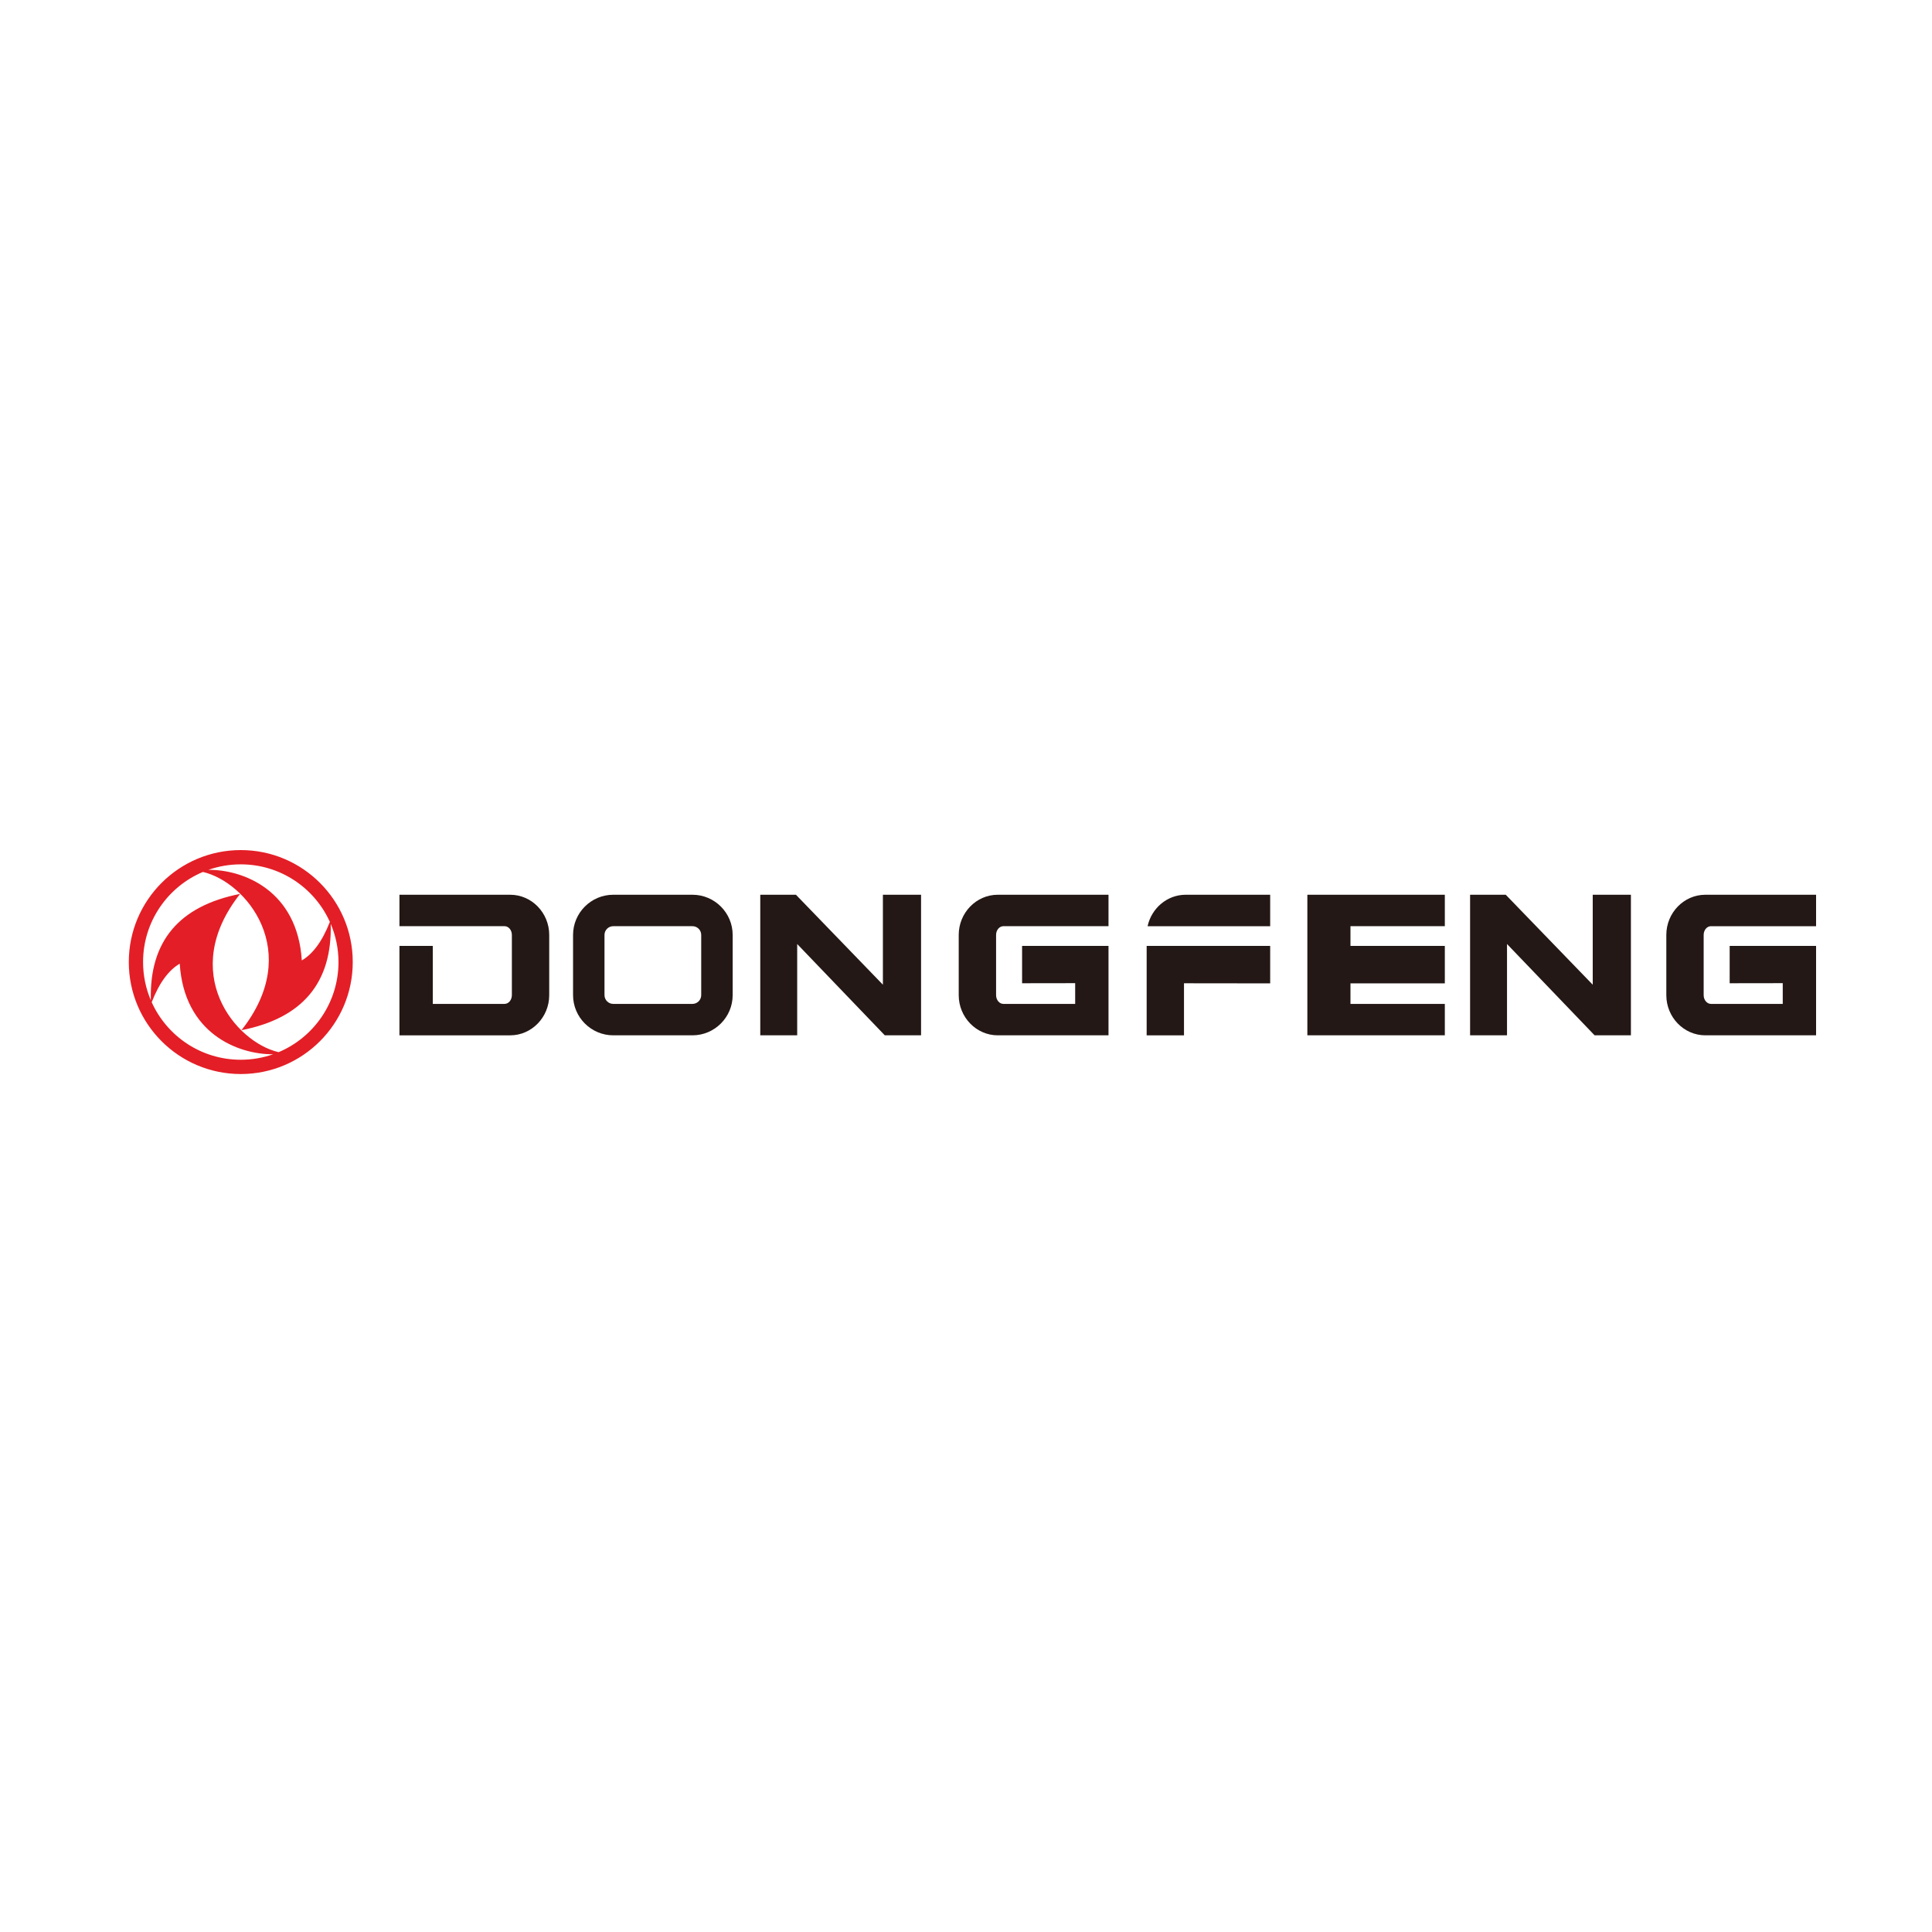
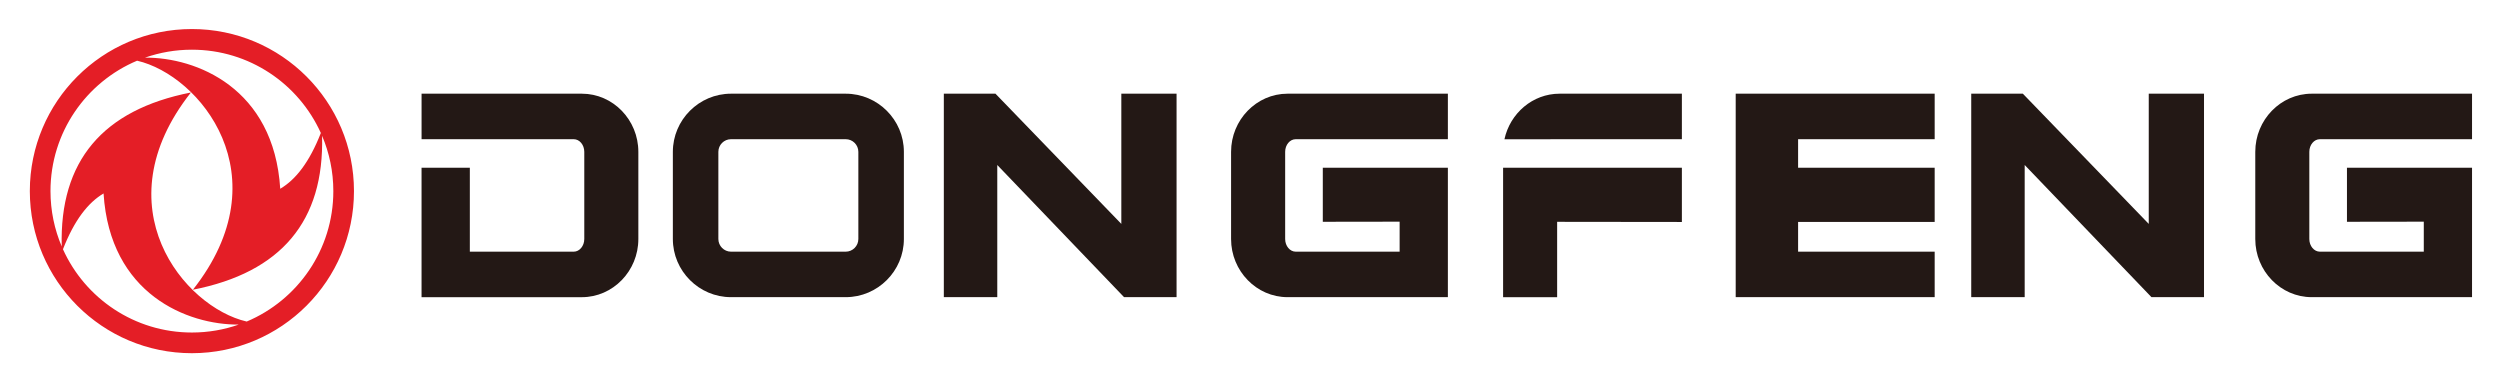
- <svg xmlns="http://www.w3.org/2000/svg" width="150" height="150" viewBox="0 0 150 150" fill="none">
+ <svg xmlns="http://www.w3.org/2000/svg" viewBox="8.4 64.5 134.1 20.4" width="268" height="41" fill="none">
  <path d="M53.765 69.468H47.611C45.895 69.468 44.492 70.871 44.492 72.586V77.263C44.492 78.978 45.895 80.382 47.611 80.382H53.765C55.481 80.382 56.884 78.978 56.884 77.263V72.586C56.884 70.871 55.481 69.468 53.765 69.468ZM54.442 77.263C54.442 77.636 54.138 77.942 53.765 77.942H47.611C47.238 77.942 46.933 77.636 46.933 77.263V72.586C46.933 72.213 47.238 71.909 47.611 71.909H53.765C54.138 71.909 54.442 72.213 54.442 72.586V77.263ZM39.613 69.468H31.013V71.909H39.176C39.486 71.909 39.741 72.213 39.741 72.586V77.263C39.741 77.636 39.486 77.942 39.176 77.942H33.602V73.441H31.012V80.383H39.613C41.278 80.383 42.641 78.979 42.641 77.264V72.586C42.641 70.871 41.279 69.468 39.613 69.468L39.613 69.468ZM68.548 76.452L61.797 69.468H59.027V80.382H61.894V73.293L68.695 80.382H71.511V69.468H68.548V76.452H68.548ZM77.902 71.909H86.064V69.468H77.463C75.798 69.468 74.435 70.871 74.435 72.586V77.263C74.435 78.979 75.799 80.382 77.463 80.382H86.064V73.44H79.355V76.339L83.476 76.333V77.942H77.902C77.59 77.942 77.336 77.636 77.336 77.263V72.585C77.336 72.213 77.59 71.909 77.902 71.909L77.902 71.909Z" fill="#231815" />
  <path d="M89.098 71.913L92.464 71.91H98.616V69.468H92.054C90.613 69.468 89.399 70.519 89.098 71.913ZM98.616 73.441H89.026V80.383H91.925V76.341L98.616 76.349V73.441L98.616 73.441ZM112.175 69.468H101.503V80.382H112.176V77.942H104.85V76.346H112.176V73.44H104.85V71.909H112.176V69.468L112.175 69.468ZM123.659 76.452L116.906 69.468H114.137V80.382H117.004V73.293L123.805 80.382H126.623V69.468H123.659V76.452ZM132.837 71.91H141V69.468H132.402C130.734 69.468 129.373 70.871 129.373 72.586V77.264C129.373 78.979 130.734 80.382 132.402 80.382H141V73.44H134.291V76.339L138.412 76.333V77.942H132.838C132.526 77.942 132.272 77.636 132.272 77.263V72.586C132.272 72.213 132.526 71.909 132.838 71.909L132.837 71.91Z" fill="#231815" />
  <path d="M21.633 81.69C18.276 80.919 13.809 75.522 18.641 69.403L18.641 69.403C13.897 70.337 11.588 73.09 11.711 77.662C11.323 76.751 11.108 75.747 11.108 74.693C11.108 71.546 13.024 68.847 15.754 67.698C19.111 68.468 23.578 73.865 18.747 79.984C23.489 79.052 25.799 76.297 25.676 71.725C26.064 72.637 26.28 73.64 26.28 74.694C26.28 77.841 24.362 80.541 21.633 81.69ZM18.695 82.279C15.615 82.279 12.966 80.447 11.777 77.812C12.391 76.243 13.123 75.312 13.955 74.819C14.294 80.236 18.47 81.872 21.207 81.853L21.207 81.853C20.421 82.128 19.574 82.279 18.695 82.279ZM16.18 67.534C16.966 67.258 17.813 67.108 18.694 67.108C21.772 67.108 24.421 68.941 25.61 71.576C24.996 73.144 24.265 74.075 23.432 74.568C23.093 69.151 18.917 67.515 16.18 67.534V67.534ZM18.694 66C13.893 66 10.001 69.891 10 74.691V74.697C10.002 79.496 13.892 83.386 18.691 83.388L18.691 83.388H18.697C23.496 83.386 27.387 79.494 27.387 74.693C27.387 69.892 23.494 66 18.694 66Z" fill="#E41E26" />
</svg>
